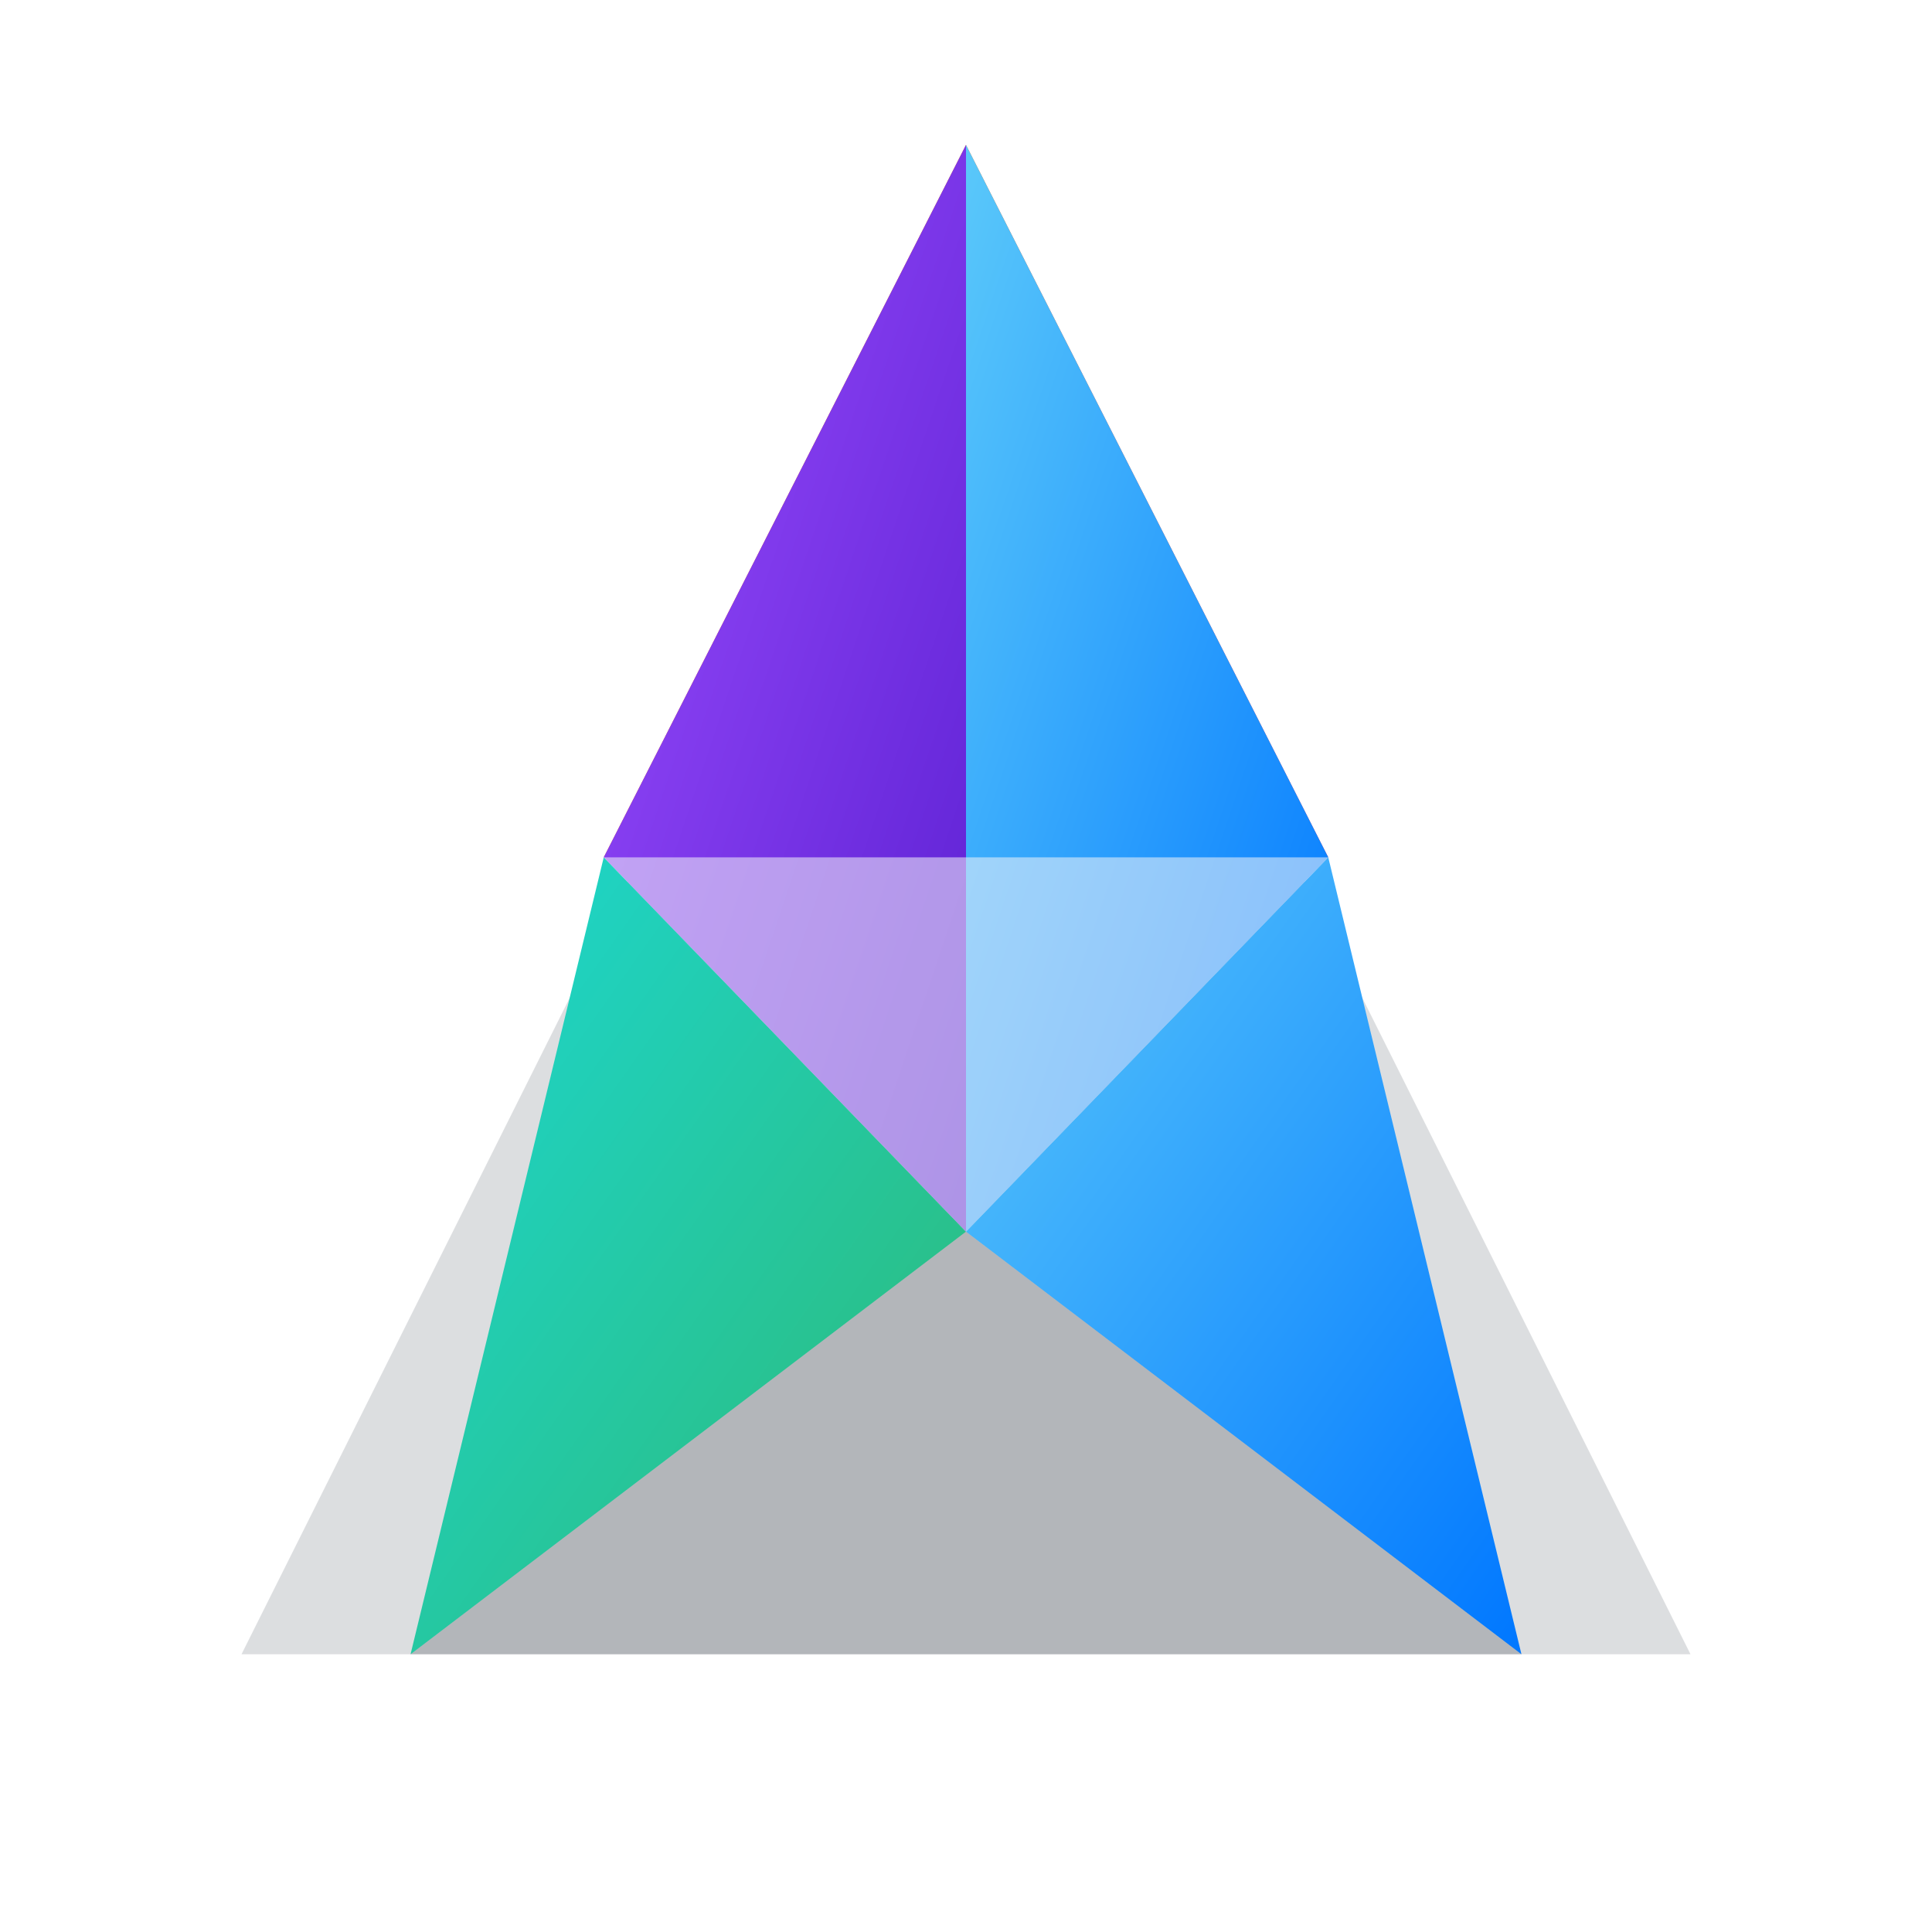
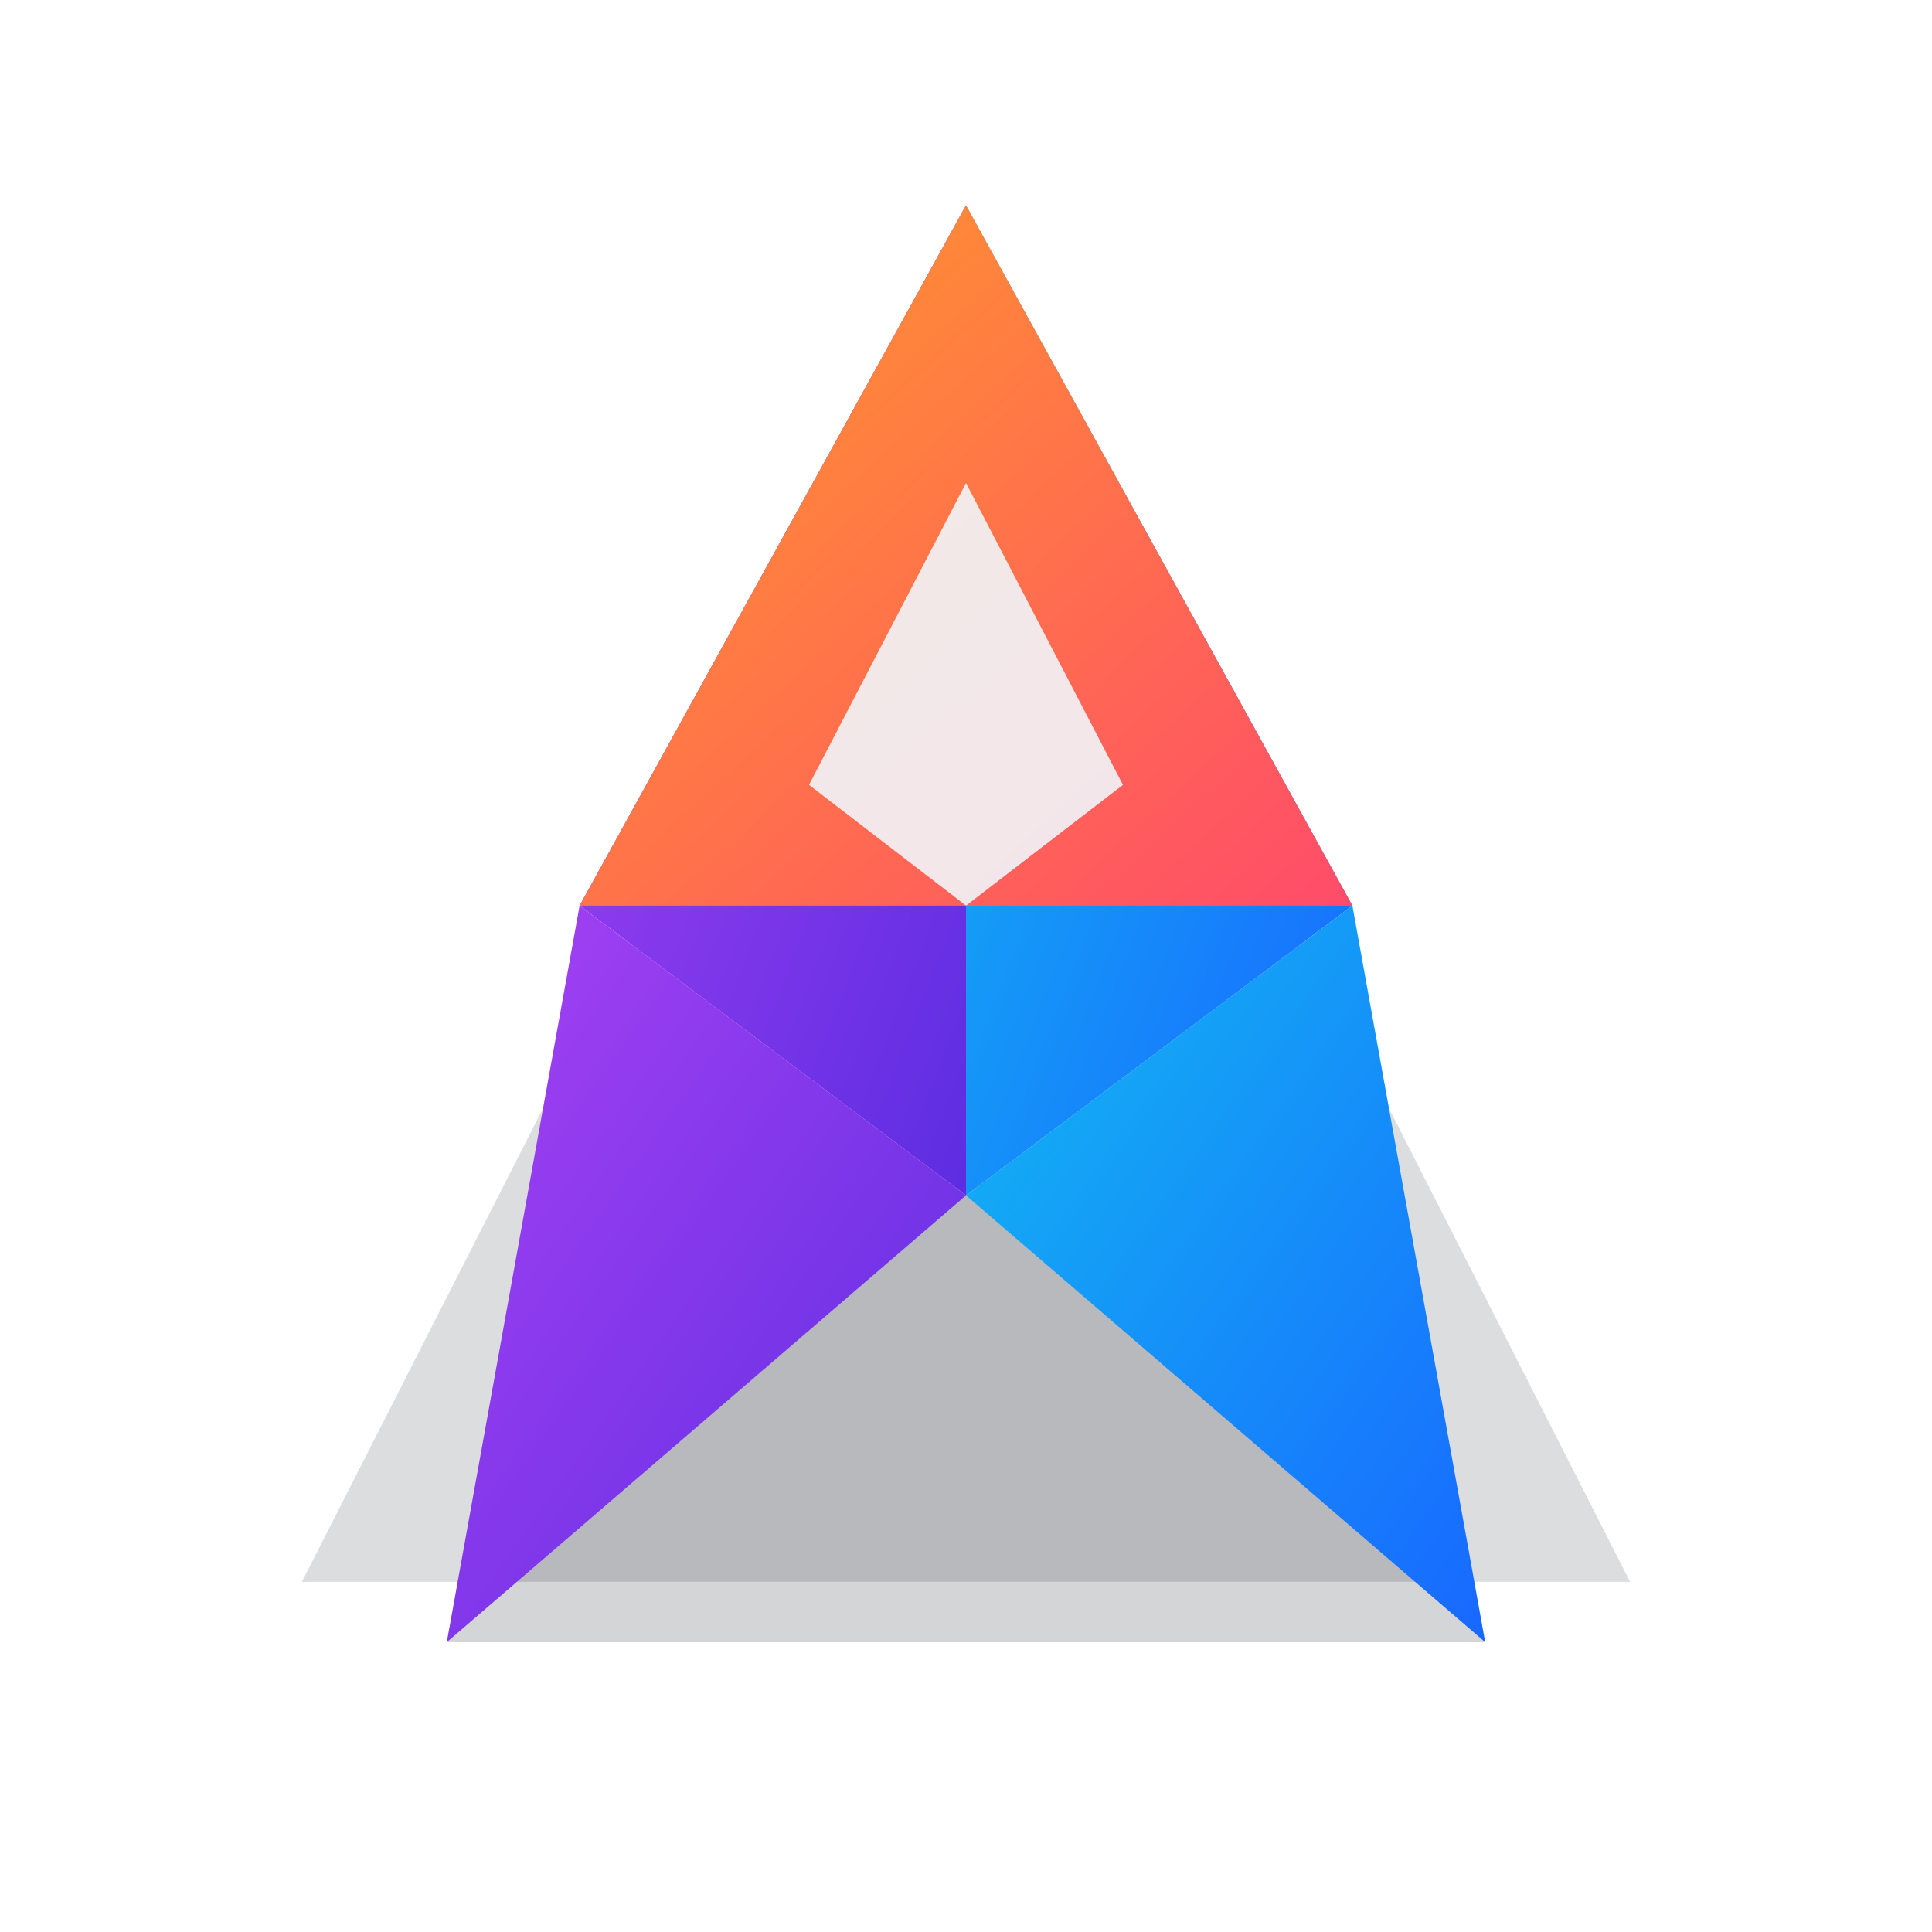
<svg xmlns="http://www.w3.org/2000/svg" viewBox="0 0 320 320" width="320" height="320" role="img" aria-label="Barouni Codes pyramid icon">
  <defs>
-     <linearGradient id="sky" x1="0" y1="0" x2="1" y2="1">
-       <stop offset="0" stop-color="#5AC8FA" />
-       <stop offset="1" stop-color="#0077FF" />
+     <linearGradient id="leftFace" x1="0" y1="0" x2="1" y2="1">
+       <stop offset="0" stop-color="#A742F4" />
+       <stop offset="1" stop-color="#5D2DE1" />
    </linearGradient>
-     <linearGradient id="sunset" x1="0" y1="0" x2="1" y2="1">
-       <stop offset="0" stop-color="#FF8A00" />
-       <stop offset="1" stop-color="#FF3D6E" />
+     <linearGradient id="rightFace" x1="0" y1="0" x2="1" y2="1">
+       <stop offset="0" stop-color="#12B9F2" />
+       <stop offset="1" stop-color="#1868FF" />
    </linearGradient>
-     <linearGradient id="violet" x1="0" y1="0" x2="1" y2="1">
-       <stop offset="0" stop-color="#9B4DFF" />
-       <stop offset="1" stop-color="#5A1FD1" />
-     </linearGradient>
-     <linearGradient id="teal" x1="0" y1="0" x2="1" y2="1">
-       <stop offset="0" stop-color="#1CD8D2" />
-       <stop offset="1" stop-color="#2EB872" />
+     <linearGradient id="topFace" x1="0" y1="0" x2="1" y2="1">
+       <stop offset="0" stop-color="#FF9B28" />
+       <stop offset="1" stop-color="#FF4C6A" />
    </linearGradient>
  </defs>
-   <g transform="translate(30 24)">
-     <polygon points="130,10 250,250 10,250" fill="#202A3A" opacity="0.16" />
-     <polygon points="130,0 70,118 190,118" fill="url(#sunset)" />
-     <polygon points="70,118 130,0 130,180" fill="url(#violet)" />
-     <polygon points="130,0 190,118 130,180" fill="url(#sky)" />
-     <polygon points="70,118 130,180 38,250" fill="url(#teal)" />
-     <polygon points="130,180 190,118 222,250" fill="url(#sky)" />
-     <polygon points="70,118 190,118 130,180" fill="#F2F4F8" opacity="0.55" />
-     <polygon points="38,250 130,180 222,250" fill="#0D1422" opacity="0.2" />
+   <g transform="translate(40 34)">
+     <polygon points="120,12 230,228 10,228" fill="#1D2433" opacity="0.16" />
+     <polygon points="120,0 56,116 120,164" fill="url(#leftFace)" />
+     <polygon points="120,0 184,116 120,164" fill="url(#rightFace)" />
+     <polygon points="120,0 56,116 184,116" fill="url(#topFace)" />
+     <polygon points="56,116 120,164 34,238" fill="url(#leftFace)" />
+     <polygon points="184,116 120,164 206,238" fill="url(#rightFace)" />
+     <polygon points="120,46 94,96 120,116 146,96" fill="#F2F5FA" opacity="0.9" />
+     <polygon points="34,238 120,164 206,238" fill="#0E1422" opacity="0.18" />
  </g>
</svg>
